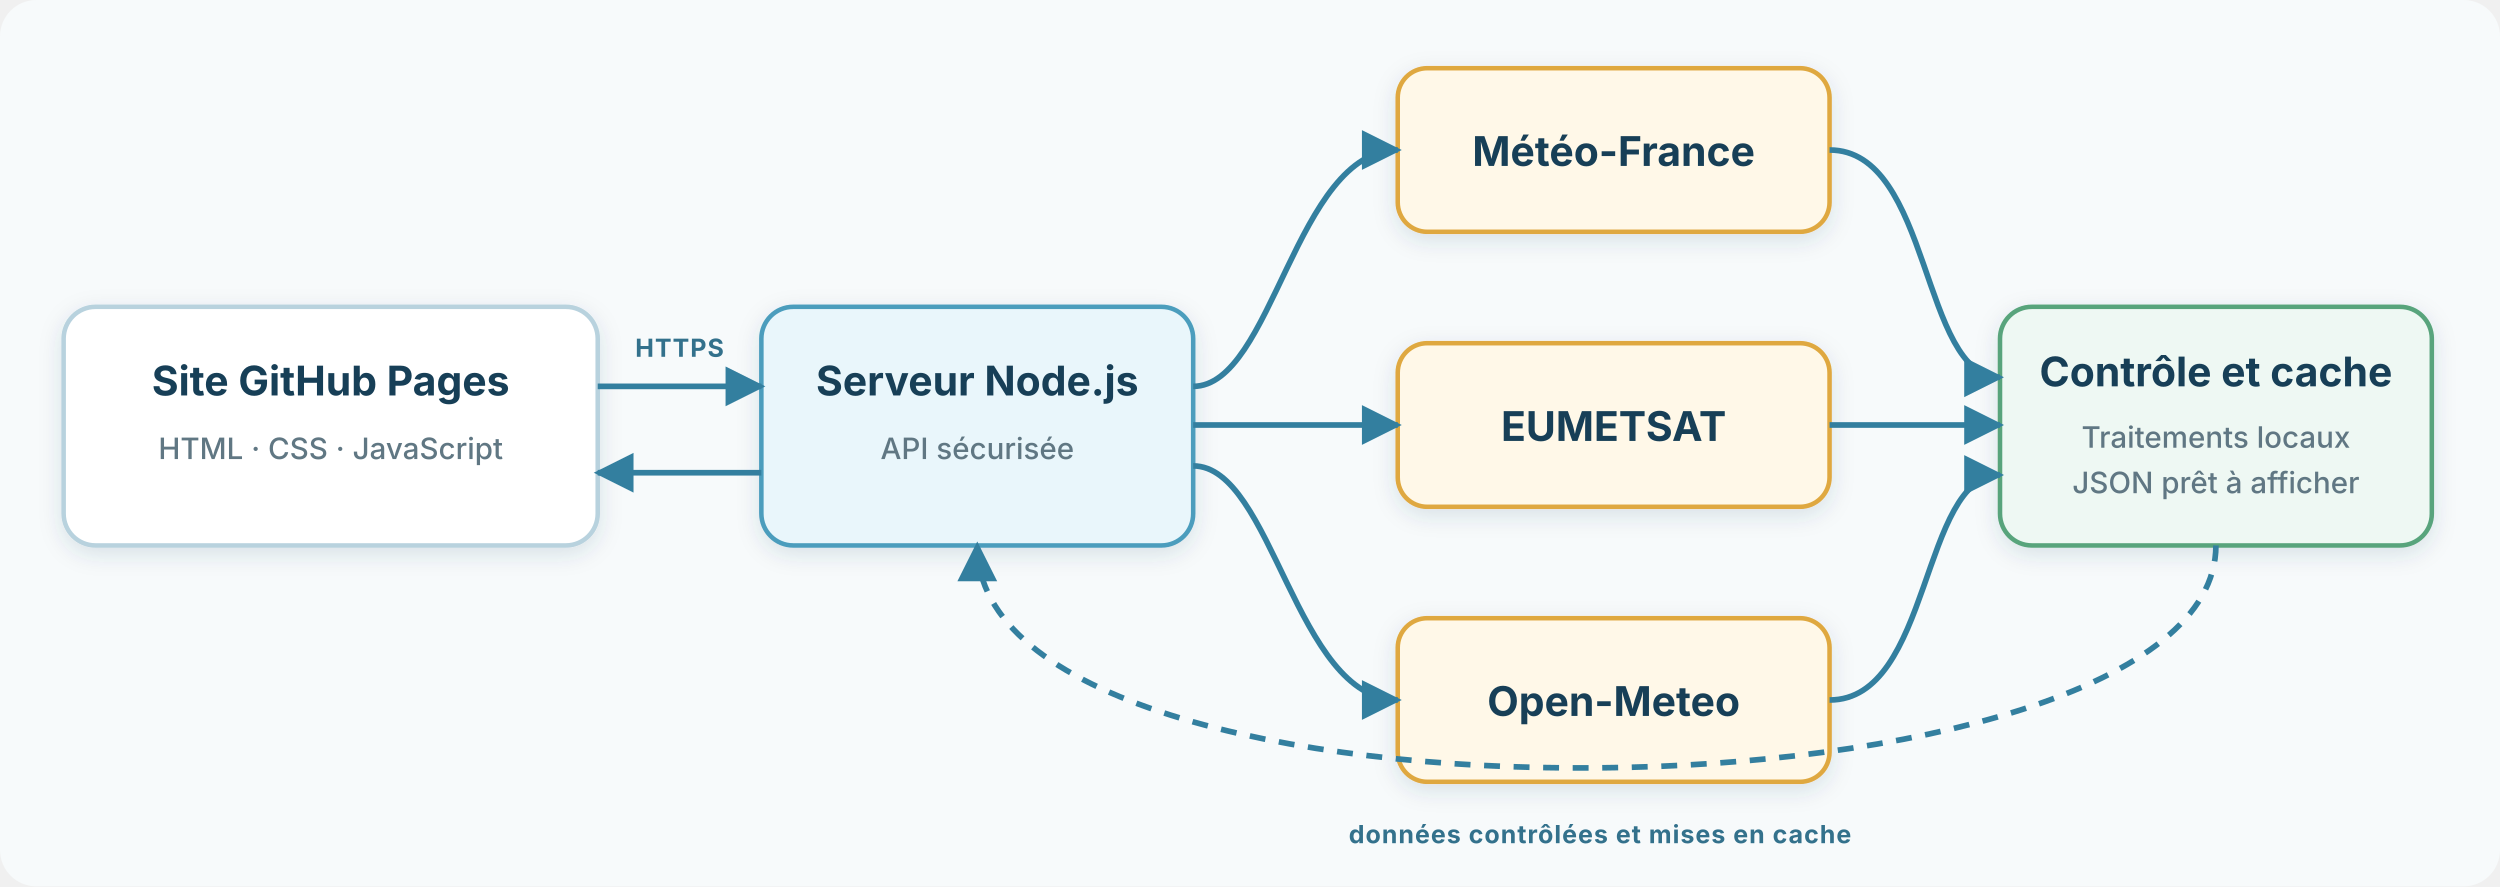
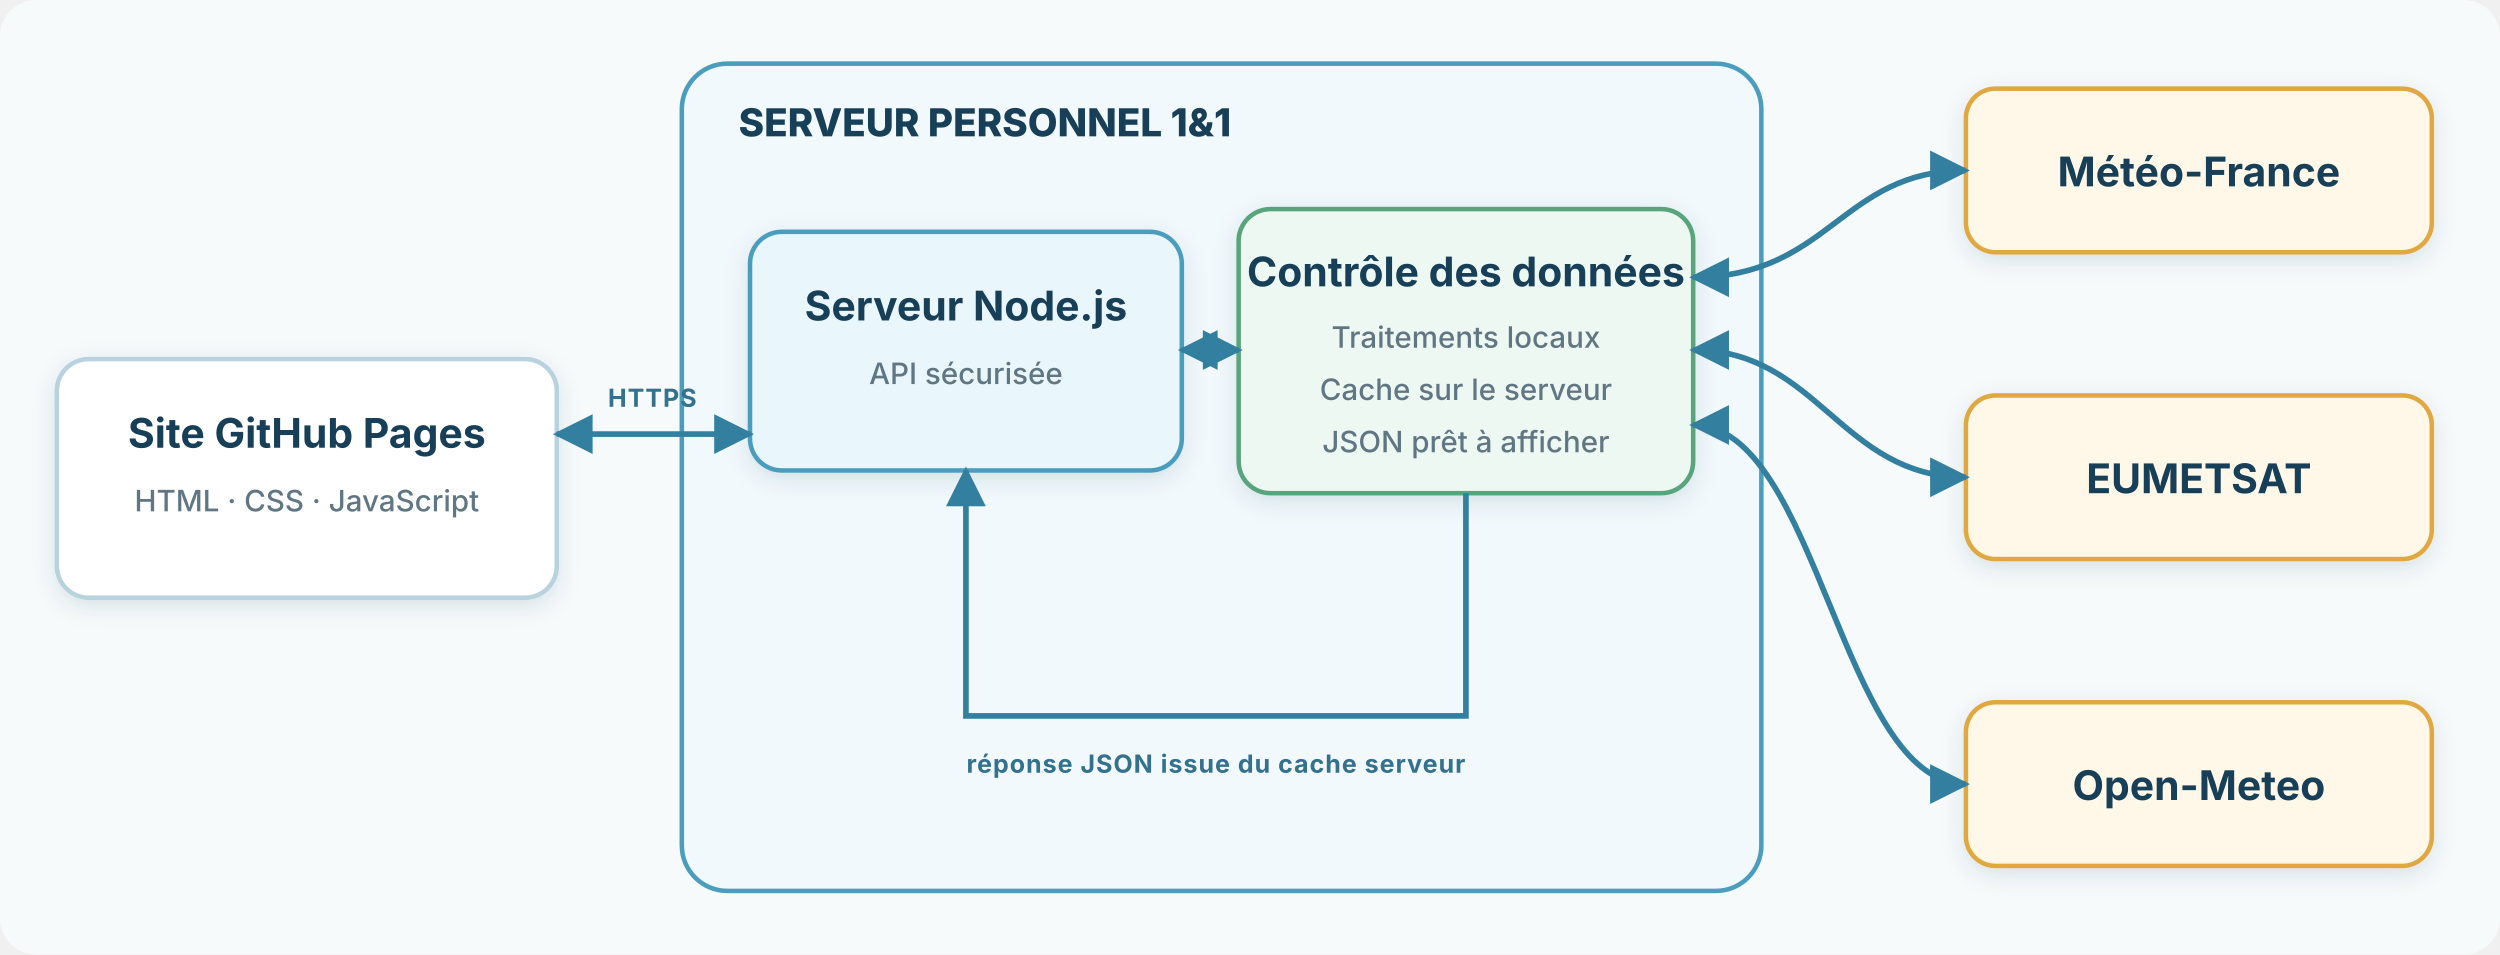
- <svg xmlns="http://www.w3.org/2000/svg" viewBox="0 0 1100 390" role="img" aria-labelledby="title description">
+ <svg xmlns="http://www.w3.org/2000/svg" viewBox="0 0 1100 420" role="img" aria-labelledby="title description">
  <defs>
    <marker id="arrow" viewBox="0 0 10 10" refX="9" refY="5" markerWidth="7" markerHeight="7" orient="auto-start-reverse">
      <path d="M0 0 10 5 0 10Z" fill="#337f9f" />
    </marker>
    <filter id="shadow" x="-15%" y="-20%" width="130%" height="140%">
      <feDropShadow dx="0" dy="3" stdDeviation="5" flood-color="#244e61" flood-opacity=".13" />
    </filter>
    <style>
      .box{fill:#fff;stroke:#b8d2de;stroke-width:2;filter:url(#shadow)}
-       .server{fill:#e9f6fb;stroke:#4b9dbd}.api{fill:#fff8e8;stroke:#dfa83f}.cache{fill:#eef8f3;stroke:#58a47c}
-       .title{fill:#173f57;font:700 18px Inter,system-ui,sans-serif}.detail{fill:#607783;font:500 13px Inter,system-ui,sans-serif}
-       .arrow{fill:none;stroke:#337f9f;stroke-width:2.5;marker-end:url(#arrow)}
-       .return{stroke-dasharray:7 6}.label{fill:#33718c;font:700 11px Inter,system-ui,sans-serif;letter-spacing:.04em}
+       .host{fill:#f2f9fc;stroke:#4b9dbd;stroke-width:2}.server{fill:#e9f6fb;stroke:#4b9dbd}.api{fill:#fff8e8;stroke:#dfa83f}.cache{fill:#eef8f3;stroke:#58a47c}
+       .host-title{fill:#173f57;font:800 17px Inter,system-ui,sans-serif}.title{fill:#173f57;font:700 18px Inter,system-ui,sans-serif}.detail{fill:#607783;font:500 13px Inter,system-ui,sans-serif}
+       .arrow{fill:none;stroke:#337f9f;stroke-width:2.5;marker-end:url(#arrow)}.both{marker-start:url(#arrow)}
+       .label{fill:#33718c;font:700 11px Inter,system-ui,sans-serif;letter-spacing:.04em}
    </style>
  </defs>
-   <rect width="1100" height="390" rx="16" fill="#f7fafb" />
-   <g transform="translate(28 135)">
-     <rect class="box" width="235" height="105" rx="14" />
-     <text class="title" x="117.5" y="39" text-anchor="middle">Site GitHub Pages</text>
-     <text class="detail" x="117.5" y="67" text-anchor="middle">HTML · CSS · JavaScript</text>
+   <rect width="1100" height="420" rx="16" fill="#f7fafb" />
+   <g transform="translate(25 158)">
+     <rect class="box" width="220" height="105" rx="14" />
+     <text class="title" x="110" y="39" text-anchor="middle">Site GitHub Pages</text>
+     <text class="detail" x="110" y="67" text-anchor="middle">HTML · CSS · JavaScript</text>
  </g>
-   <g transform="translate(335 135)">
-     <rect class="box server" width="190" height="105" rx="14" />
-     <text class="title" x="95" y="39" text-anchor="middle">Serveur Node.js</text>
-     <text class="detail" x="95" y="67" text-anchor="middle">API sécurisée</text>
+   <g aria-label="Serveur personnel 1&amp;1">
+     <rect class="host" x="300" y="28" width="475" height="364" rx="20" />
+     <text class="host-title" x="325" y="60">SERVEUR PERSONNEL 1&amp;1</text>
+     <g transform="translate(330 102)">
+       <rect class="box server" width="190" height="105" rx="14" />
+       <text class="title" x="95" y="39" text-anchor="middle">Serveur Node.js</text>
+       <text class="detail" x="95" y="67" text-anchor="middle">API sécurisée</text>
+     </g>
+     <g transform="translate(545 92)">
+       <rect class="box cache" width="200" height="125" rx="14" />
+       <text class="title" x="100" y="34" text-anchor="middle">Contrôle des données</text>
+       <text class="detail" x="100" y="61" text-anchor="middle">Traitements locaux</text>
+       <text class="detail" x="100" y="84" text-anchor="middle">Cache sur le serveur</text>
+       <text class="detail" x="100" y="107" text-anchor="middle">JSON prêt à afficher</text>
+     </g>
+     <path class="arrow both" d="M520 154H545" />
+     <path class="arrow" d="M645 217V315H425V207" />
+     <text class="label" x="535" y="340" text-anchor="middle">réponse JSON issue du cache serveur</text>
  </g>
-   <g transform="translate(615 30)">
-     <rect class="box api" width="190" height="72" rx="13" />
-     <text class="title" x="95" y="43" text-anchor="middle">Météo-France</text>
+   <g transform="translate(865 39)">
+     <rect class="box api" width="205" height="72" rx="13" />
+     <text class="title" x="102.5" y="43" text-anchor="middle">Météo-France</text>
  </g>
-   <g transform="translate(615 151)">
-     <rect class="box api" width="190" height="72" rx="13" />
-     <text class="title" x="95" y="43" text-anchor="middle">EUMETSAT</text>
+   <g transform="translate(865 174)">
+     <rect class="box api" width="205" height="72" rx="13" />
+     <text class="title" x="102.5" y="43" text-anchor="middle">EUMETSAT</text>
  </g>
-   <g transform="translate(615 272)">
-     <rect class="box api" width="190" height="72" rx="13" />
-     <text class="title" x="95" y="43" text-anchor="middle">Open-Meteo</text>
+   <g transform="translate(865 309)">
+     <rect class="box api" width="205" height="72" rx="13" />
+     <text class="title" x="102.5" y="43" text-anchor="middle">Open-Meteo</text>
  </g>
-   <g transform="translate(880 135)">
-     <rect class="box cache" width="190" height="105" rx="14" />
-     <text class="title" x="95" y="35" text-anchor="middle">Contrôle et cache</text>
-     <text class="detail" x="95" y="62" text-anchor="middle">Traitements locaux</text>
-     <text class="detail" x="95" y="82" text-anchor="middle">JSON prêt à afficher</text>
-   </g>
-   <path class="arrow" d="M263 170H335" />
-   <path class="arrow" d="M335 208H263" />
-   <text class="label" x="299" y="157" text-anchor="middle">HTTPS</text>
-   <path class="arrow" d="M525 170C560 170 570 66 615 66" />
-   <path class="arrow" d="M525 187H615" />
-   <path class="arrow" d="M525 205C560 205 570 308 615 308" />
-   <path class="arrow" d="M805 66C850 66 845 166 880 166" />
-   <path class="arrow" d="M805 187H880" />
-   <path class="arrow" d="M805 308C850 308 845 209 880 209" />
-   <path class="arrow return" d="M975 240C975 366 430 375 430 240" />
-   <text class="label" x="704" y="371" text-anchor="middle">données contrôlées et mises en cache</text>
+   <path class="arrow both" d="M245 191H330" />
+   <text class="label" x="287" y="179" text-anchor="middle">HTTPS</text>
+   <path class="arrow both" d="M745 122C805 122 810 75 865 75" />
+   <path class="arrow both" d="M745 154C800 154 810 210 865 210" />
+   <path class="arrow both" d="M745 187C800 187 810 345 865 345" />
</svg>
